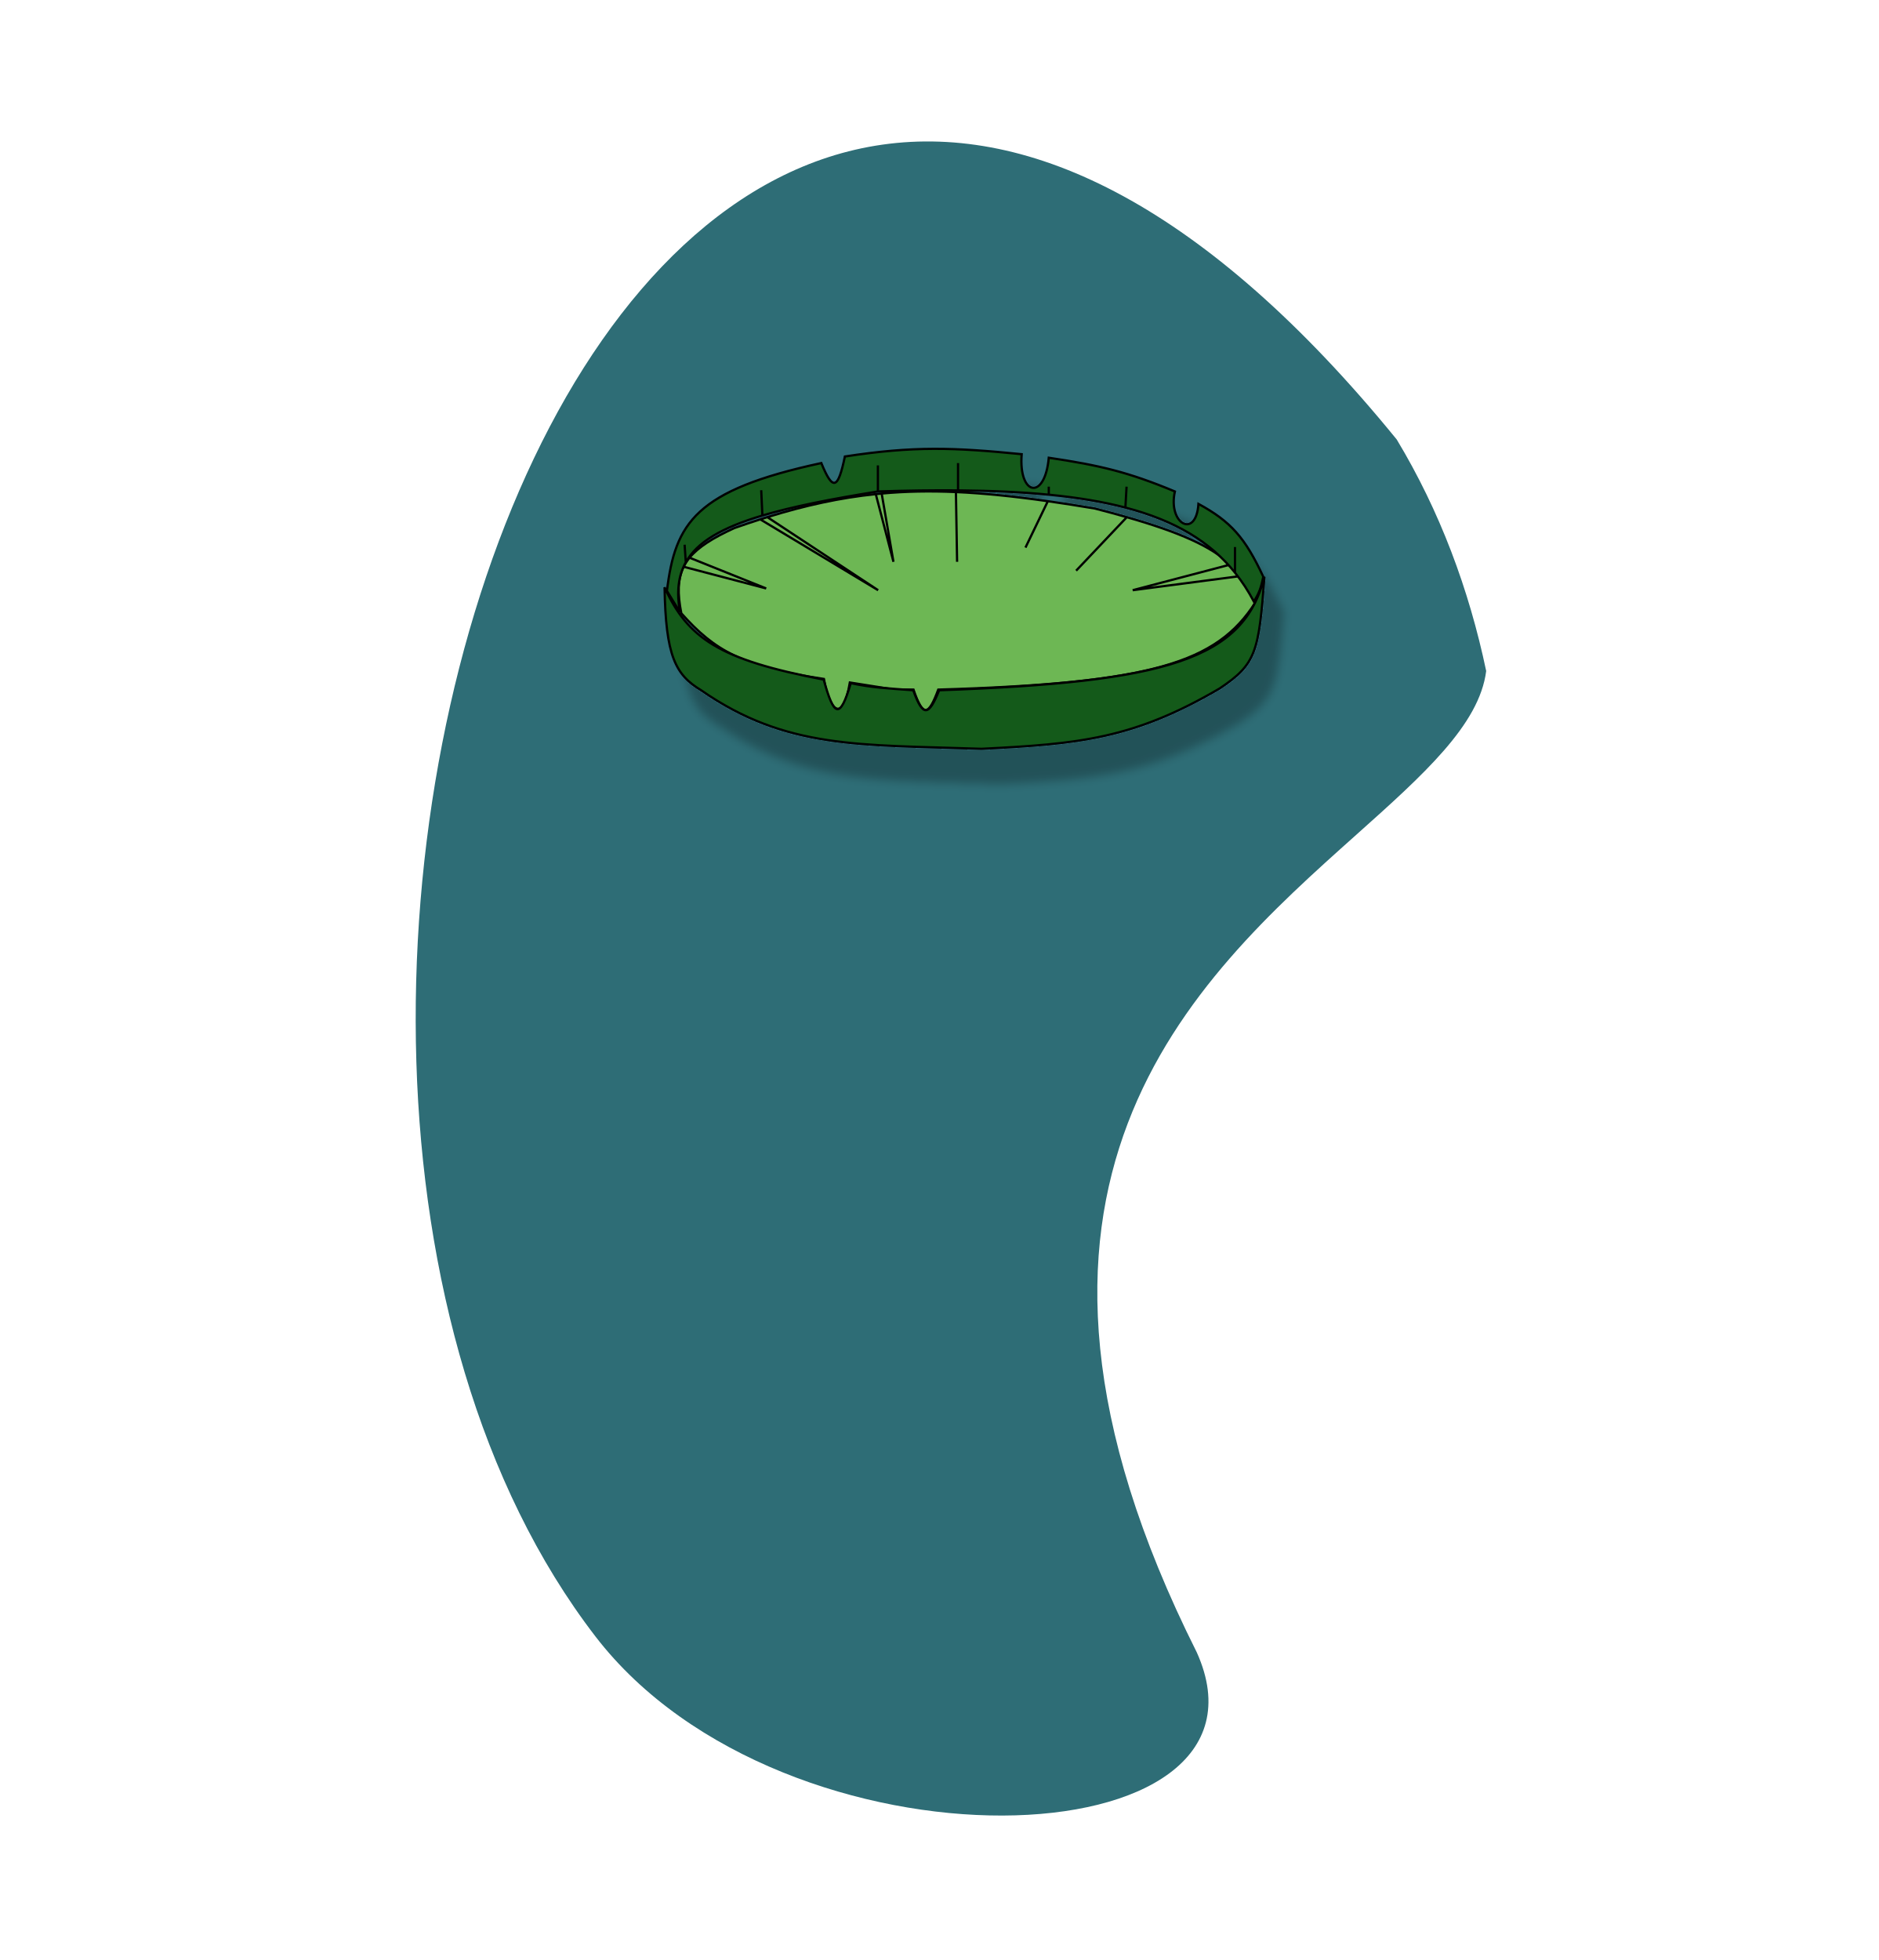
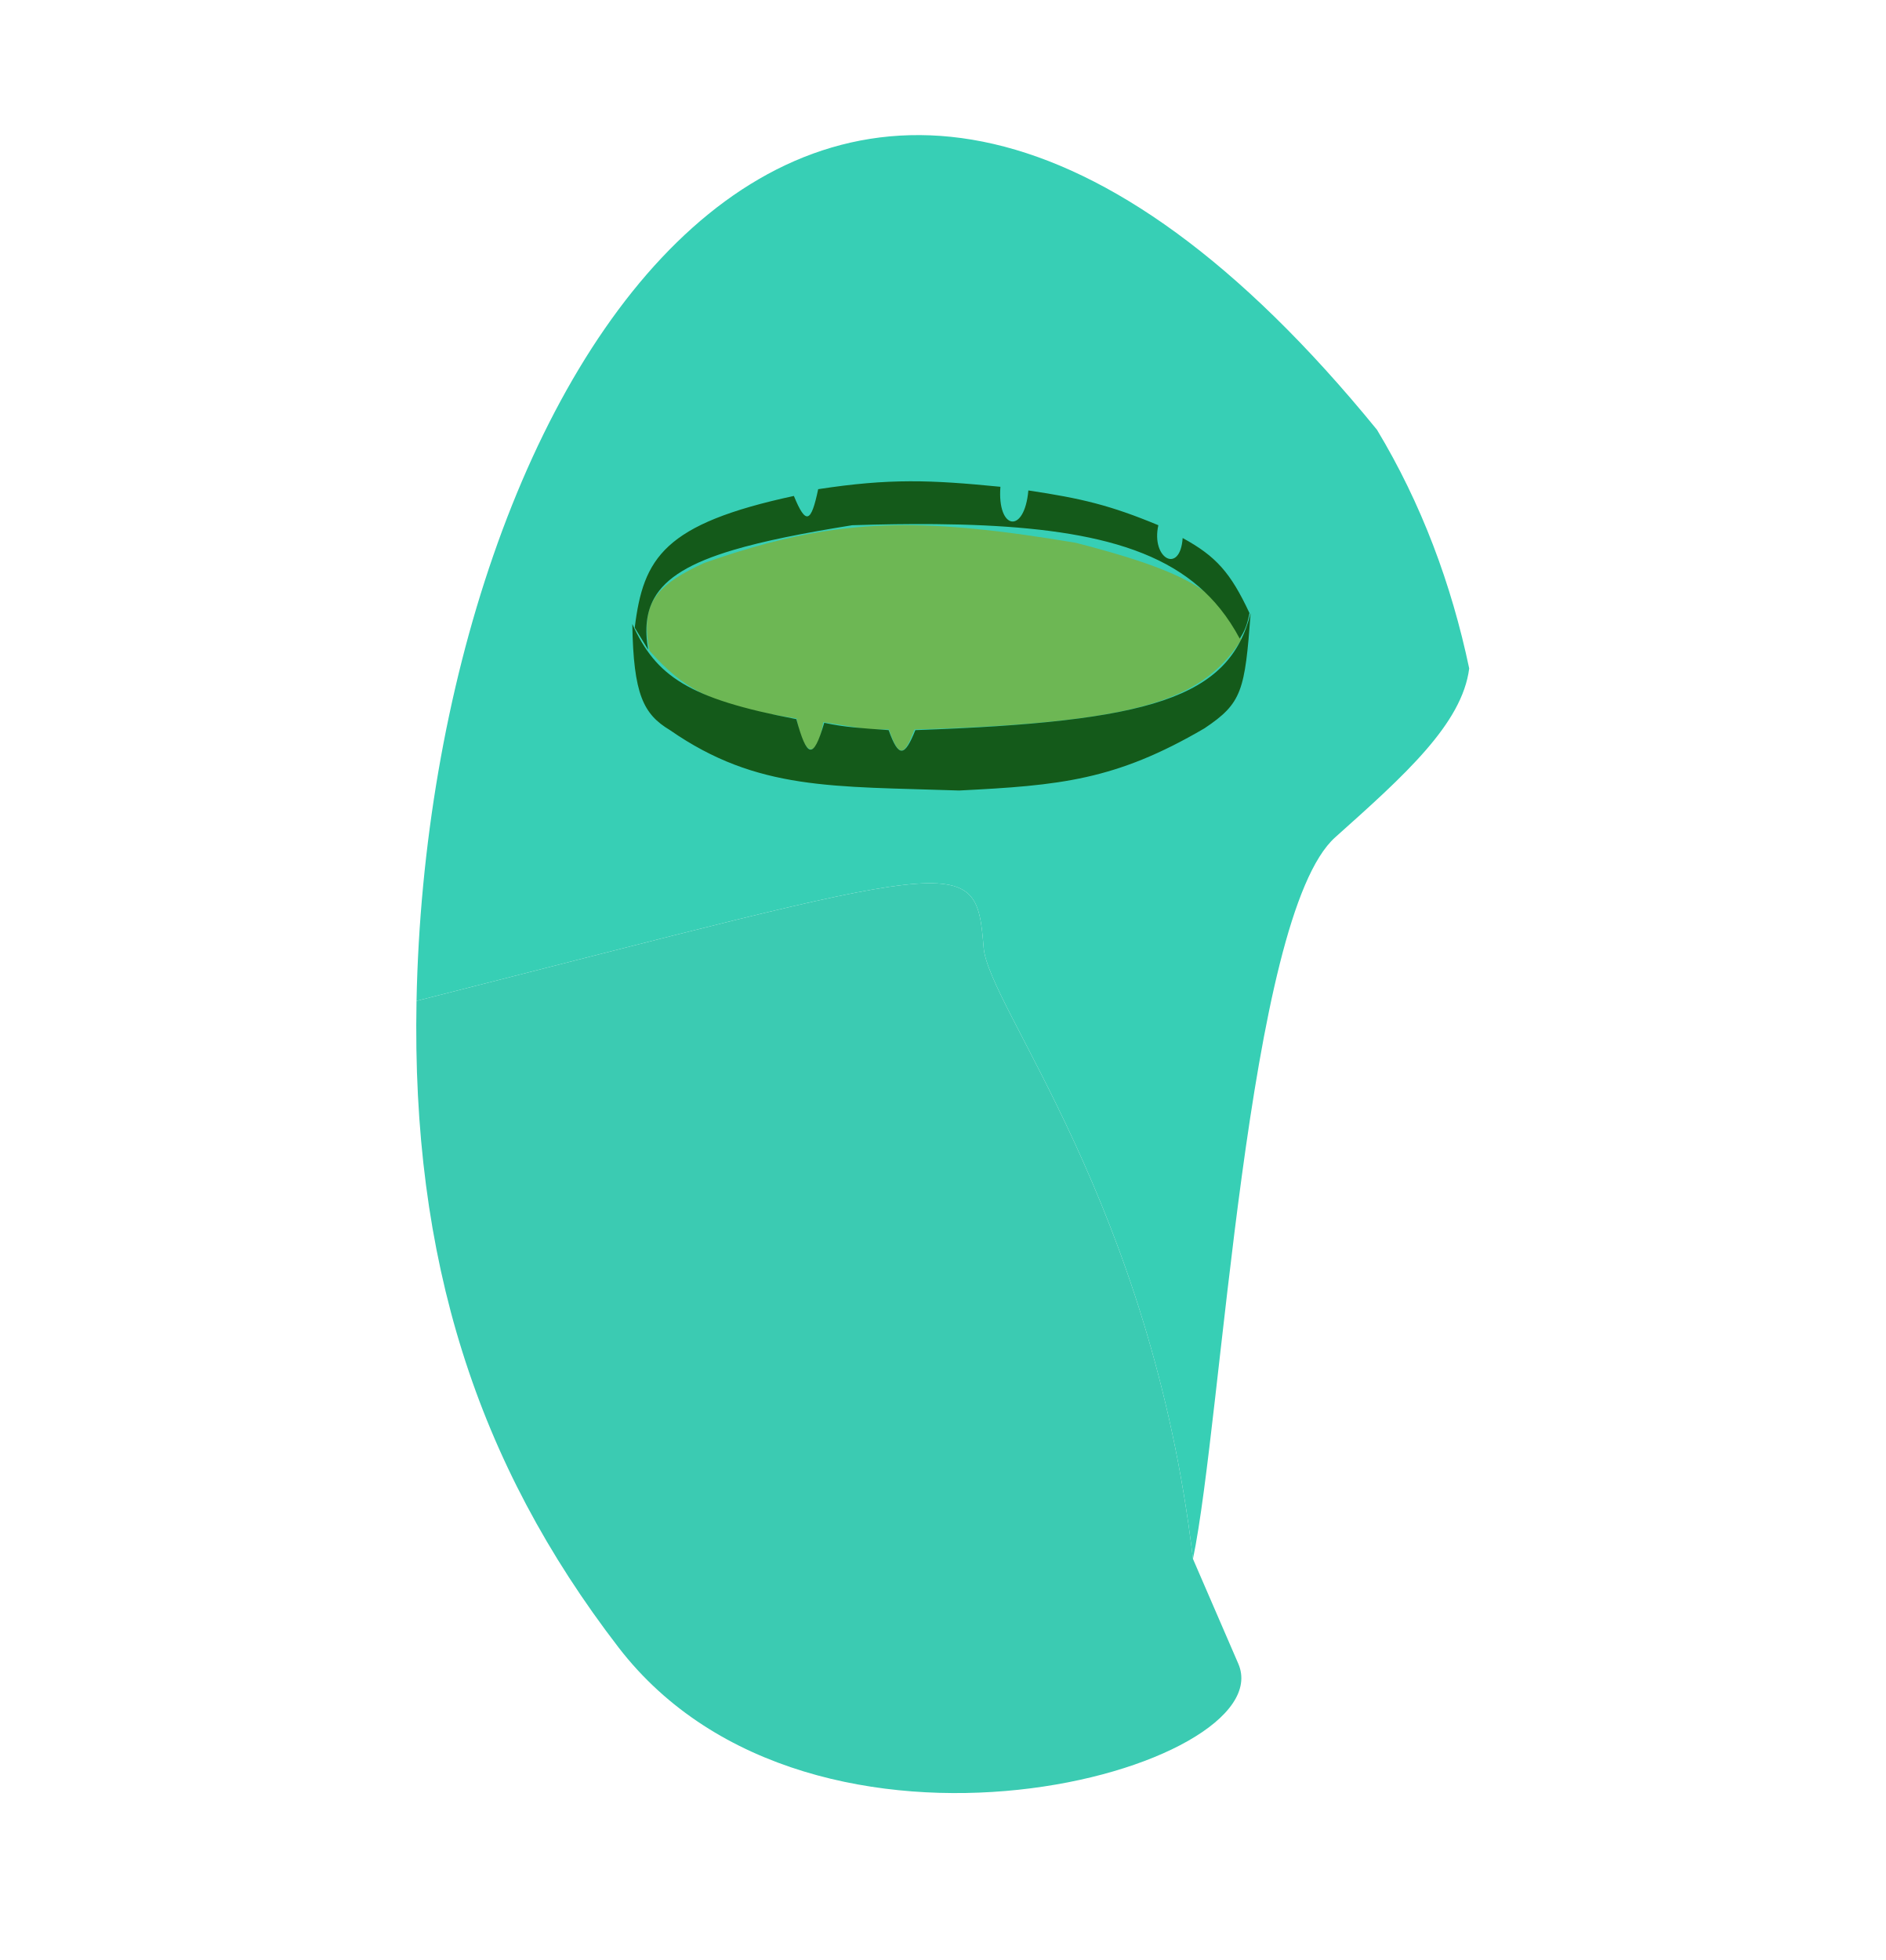
- <svg xmlns="http://www.w3.org/2000/svg" width="833" height="869" viewBox="0 0 833 869" fill="none">
-   <path fill-rule="evenodd" clip-rule="evenodd" d="M264.045 725.563C57.483 457.022 279.477 -222.086 619.34 194.849C638.465 226.573 651.404 261.275 659.014 297.5C655.993 321.335 631.234 343.46 601.373 370.142C529.13 434.696 427.03 525.928 530.686 732.606C572.686 826 347.838 834.498 264.045 725.563Z" fill="#2E6D76" />
-   <g filter="url(#filter0_d_214_176)">
-     <path d="M365.348 301.027C329.277 295.65 316.882 288.509 302.114 271.91C300.39 263.185 300.477 256.707 303.16 251.283C303.853 249.882 304.719 248.551 305.773 247.269C309.644 242.56 316.039 238.522 325.631 234.135C329.557 232.753 333.383 231.465 337.128 230.269C338.18 229.934 339.225 229.605 340.264 229.284C357.248 224.032 372.654 220.699 388.342 219.073C389.212 218.982 390.083 218.898 390.955 218.818C401.564 217.848 412.348 217.651 423.879 218.16C436.352 218.711 449.698 220.09 464.641 222.215C471.273 223.158 478.22 224.248 485.545 225.478C490.603 226.783 495.296 228.052 499.655 229.301C523.226 236.056 536.995 242.226 545.643 250.288C547.376 251.903 548.903 253.595 550.263 255.382C552.935 258.896 554.958 262.78 556.617 267.187C539.529 293.87 510.846 302.96 416.04 305.749C411.752 317.293 409.35 318.279 405.065 305.749H396.704L376.845 302.601C373.71 321.489 367.724 314.845 365.348 301.027Z" fill="#6DB754" />
-     <path d="M305.773 247.269C309.644 242.56 316.039 238.522 325.631 234.135C329.557 232.753 333.383 231.465 337.128 230.269M305.773 247.269L339.741 260.891L303.16 251.283M305.773 247.269C304.719 248.551 303.853 249.882 303.16 251.283M303.16 251.283C300.477 256.707 300.39 263.185 302.114 271.91C316.882 288.509 329.277 295.65 365.348 301.027C367.724 314.845 373.71 321.489 376.845 302.601L396.704 305.749H405.065C409.35 318.279 411.752 317.293 416.04 305.749C510.846 302.96 539.529 293.87 556.617 267.187C554.957 262.78 552.935 258.896 550.263 255.382M337.128 230.269L389.388 261.678L340.264 229.284M337.128 230.269C338.18 229.934 339.225 229.605 340.264 229.284M340.264 229.284C357.248 224.032 372.654 220.699 388.342 219.073M388.342 219.073L396.181 249.086L390.955 218.818M388.342 219.073C389.212 218.982 390.083 218.898 390.955 218.818M390.955 218.818C401.564 217.848 412.348 217.651 423.879 218.16M423.879 218.16L424.401 249.086M423.879 218.16C436.352 218.711 449.698 220.09 464.641 222.215M464.641 222.215C471.273 223.158 478.22 224.248 485.545 225.478C490.603 226.783 495.296 228.052 499.655 229.301M464.641 222.215L454.712 242.791M499.655 229.301L477.183 253.021M499.655 229.301C523.226 236.056 536.995 242.226 545.643 250.288M545.643 250.288C528.704 254.736 519.207 257.23 502.268 261.678C521.011 259.22 531.519 257.841 550.263 255.382M545.643 250.288C547.376 251.903 548.903 253.595 550.263 255.382" stroke="black" />
-     <path d="M365.236 301.308C318.713 292.459 304.936 282.867 294.686 260.384C295.179 290.78 299.468 299.17 310.886 306.029C348.551 332.177 381.052 330.128 435.263 332C478.503 329.821 502.52 327.68 540.827 305.242C557.012 294.419 558.173 289.137 560.686 255.663C551.534 292.334 517.485 302.471 416.45 306.029C411.832 317.471 409.301 318.162 404.953 306.029C393.141 305.173 386.184 304.819 377.255 302.882C372.401 319.33 369.77 317.634 365.236 301.308Z" fill="#145A1A" stroke="black" />
-     <path d="M295.73 261.967L301.485 271.411C299.986 262.566 300.704 255.353 304.098 249.3C309.105 240.369 319.938 233.964 338.066 228.569C351.152 224.675 368.039 221.308 389.28 217.897C401.992 217.494 413.815 217.325 424.817 217.421C439.678 217.55 453.038 218.161 465.056 219.33C477.832 220.573 489.091 222.447 499.025 225.041C521.041 230.79 536.548 240.081 547.626 253.899C550.75 257.796 553.521 262.052 555.988 266.69C558.201 263.188 559.164 260.837 560.168 255.672C552.095 238.403 545.835 231.246 531.426 223.406C530.381 239.145 517.753 232.347 520.974 217.897C500.254 209.283 487.868 206.354 465.056 202.944C463.347 222.038 451.584 219.908 453.037 201.37C422.949 198.399 405.421 197.682 374.642 202.398C371.622 216.809 369.38 218.012 364.19 205.305C308.311 217.349 299.414 231.863 295.73 261.967Z" fill="#145A1A" />
-     <path d="M389.28 217.897C368.039 221.308 351.152 224.675 338.066 228.569M389.28 217.897V206.333M389.28 217.897C401.992 217.494 413.815 217.325 424.817 217.421M303.575 241.506L304.098 249.3M304.098 249.3C300.704 255.353 299.986 262.566 301.485 271.411L295.73 261.967C299.414 231.863 308.311 217.349 364.19 205.305C369.38 218.012 371.622 216.809 374.642 202.398C405.421 197.682 422.949 198.399 453.037 201.37C451.584 219.908 463.347 222.038 465.056 202.944C487.868 206.354 500.254 209.283 520.974 217.897C517.753 232.347 530.381 239.145 531.426 223.406C545.835 231.246 552.095 238.403 560.168 255.672C559.164 260.837 558.201 263.188 555.988 266.69C553.521 262.052 550.75 257.796 547.626 253.899M304.098 249.3C309.105 240.369 319.938 233.964 338.066 228.569M337.544 217.35L338.066 228.569M424.817 205.305V217.421M424.817 217.421C439.678 217.55 453.038 218.161 465.056 219.33M465.056 215.776V219.33M465.056 219.33C477.832 220.573 489.091 222.447 499.025 225.041M499.548 215.776L499.025 225.041M499.025 225.041C521.041 230.79 536.548 240.081 547.626 253.899M547.626 242.534V253.899" stroke="black" />
-   </g>
-   <defs>
-     <filter id="filter0_d_214_176" x="294.186" y="198.5" width="278.998" height="153" filterUnits="userSpaceOnUse" color-interpolation-filters="sRGB">
-       <feFlood flood-opacity="0" result="BackgroundImageFix" />
-       <feColorMatrix in="SourceAlpha" type="matrix" values="0 0 0 0 0 0 0 0 0 0 0 0 0 0 0 0 0 0 127 0" result="hardAlpha" />
-       <feOffset dx="8" dy="15" />
-       <feGaussianBlur stdDeviation="2" />
-       <feComposite in2="hardAlpha" operator="out" />
-       <feColorMatrix type="matrix" values="0 0 0 0 0 0 0 0 0 0 0 0 0 0 0 0 0 0 0.25 0" />
-       <feBlend mode="normal" in2="BackgroundImageFix" result="effect1_dropShadow_214_176" />
-       <feBlend mode="normal" in="SourceGraphic" in2="effect1_dropShadow_214_176" result="shape" />
-     </filter>
-   </defs>
+ <svg xmlns="http://www.w3.org/2000/svg" width="811" height="843" viewBox="0 0 811 843" fill="none">
+   <path fill-rule="evenodd" clip-rule="evenodd" d="M592.332 184.839C352.828 -108.978 184.375 165.019 179.178 430.491C416.157 370.334 419.78 365.292 423.118 407.469C425.162 433.3 495.178 517.491 513.178 670.491C525.755 610.576 536.317 394.13 574.365 360.133C604.225 333.45 628.985 311.326 632.006 287.491C624.396 251.265 611.457 216.563 592.332 184.839Z" fill="#37CFB5" />
+   <path d="M266.037 708.511C349.829 817.445 552.176 760.616 532.677 715.553C513.178 670.491 513.178 670.491 513.178 670.491C495.178 517.491 425.162 433.3 423.118 407.469C419.78 365.292 416.157 370.334 179.178 430.491C177 541.731 205.041 629.213 266.037 708.511Z" fill="#3BCBB2" />
+   <path d="M342.663 309.027C306.592 303.65 294.196 296.509 279.429 279.91C277.705 271.185 277.792 264.707 280.474 259.283C281.167 257.882 282.034 256.551 283.087 255.269C286.958 250.56 293.353 246.522 302.945 242.135C306.871 240.753 310.697 239.465 314.443 238.269C315.494 237.934 316.539 237.605 317.578 237.284C334.562 232.032 349.968 228.699 365.657 227.073C366.527 226.982 367.398 226.898 368.27 226.818C378.878 225.848 389.663 225.651 401.193 226.16C413.666 226.711 427.013 228.09 441.955 230.215C448.588 231.158 455.535 232.248 462.859 233.478C467.917 234.783 472.611 236.052 476.969 237.301C500.541 244.056 514.31 250.226 522.957 258.288C524.69 259.903 526.218 261.595 527.577 263.382C530.249 266.896 532.272 270.78 533.932 275.187C516.843 301.87 488.161 310.96 393.354 313.749C389.067 325.293 386.664 326.279 382.38 313.749H374.018L354.16 310.601C351.024 329.489 345.038 322.845 342.663 309.027Z" fill="#6DB754" />
+   <path d="M342.55 309.308C296.027 300.459 282.251 290.867 272 268.384C272.494 298.78 276.783 307.17 288.2 314.029C325.865 340.177 358.366 338.128 412.578 340C455.817 337.821 479.835 335.68 518.141 313.242C534.326 302.419 535.488 297.137 538 263.663C528.848 300.334 494.799 310.471 393.764 314.029C389.147 325.471 386.615 326.162 382.267 314.029C370.456 313.173 363.498 312.819 354.57 310.882C349.715 327.33 347.084 325.634 342.55 309.308Z" fill="#145A1A" />
+   <path d="M273.047 269.967L278.801 279.411C277.302 270.566 278.02 263.353 281.414 257.3C286.422 248.369 297.254 241.964 315.383 236.569C328.468 232.675 345.355 229.308 366.597 225.897C379.308 225.494 391.132 225.325 402.133 225.421C416.995 225.55 430.355 226.161 442.373 227.33C455.148 228.573 466.408 230.447 476.341 233.041C498.358 238.79 513.864 248.081 524.943 261.899C528.066 265.796 530.838 270.052 533.304 274.69C535.517 271.188 536.481 268.837 537.485 263.672C529.411 246.403 523.151 239.246 508.742 231.406C507.697 247.145 495.069 240.347 498.29 225.897C477.57 217.283 465.185 214.354 442.373 210.944C440.663 230.038 428.9 227.908 430.353 209.37C400.265 206.399 382.737 205.682 351.958 210.398C348.938 224.809 346.697 226.012 341.507 213.305C285.627 225.349 276.731 239.863 273.047 269.967Z" fill="#145A1A" />
</svg>
